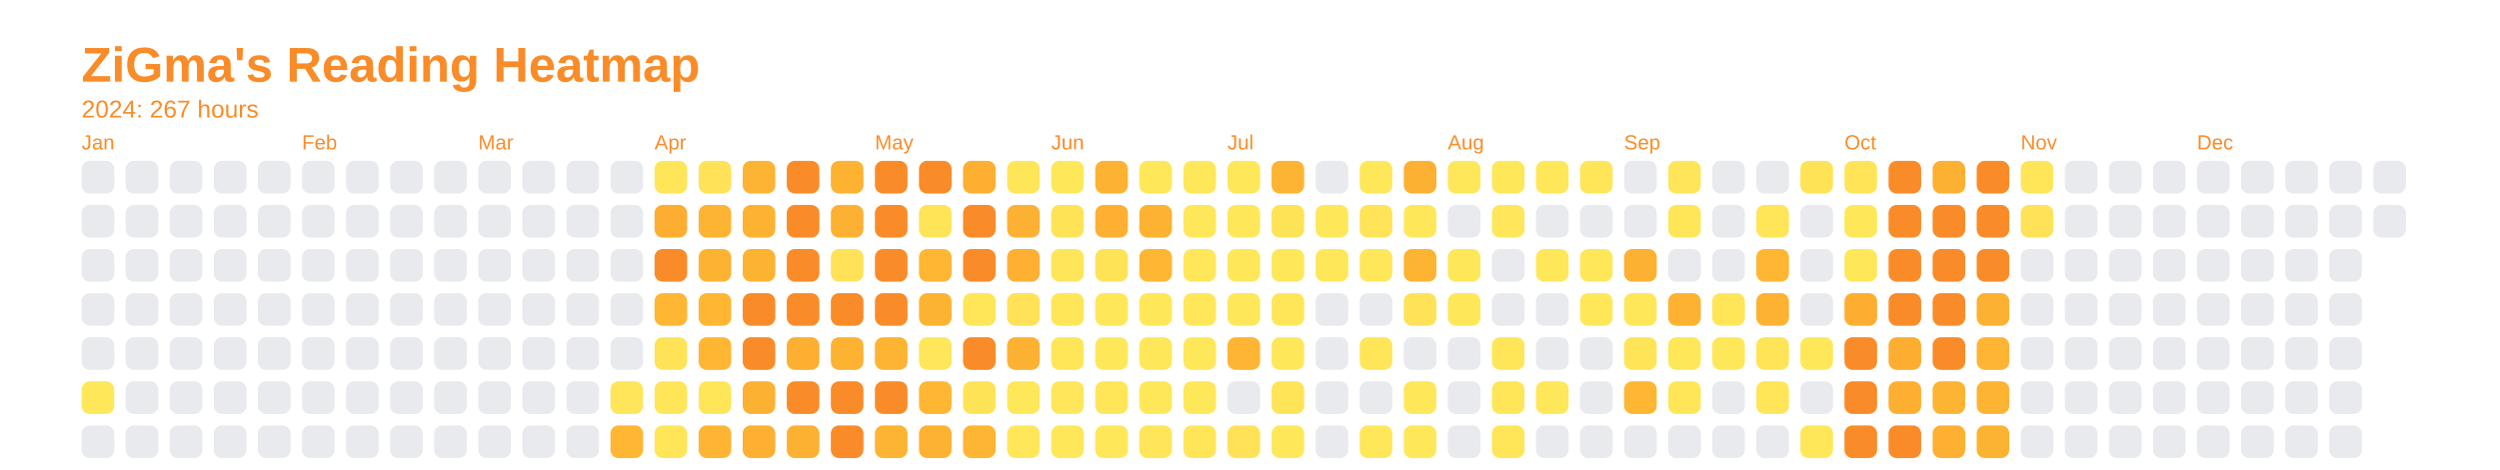
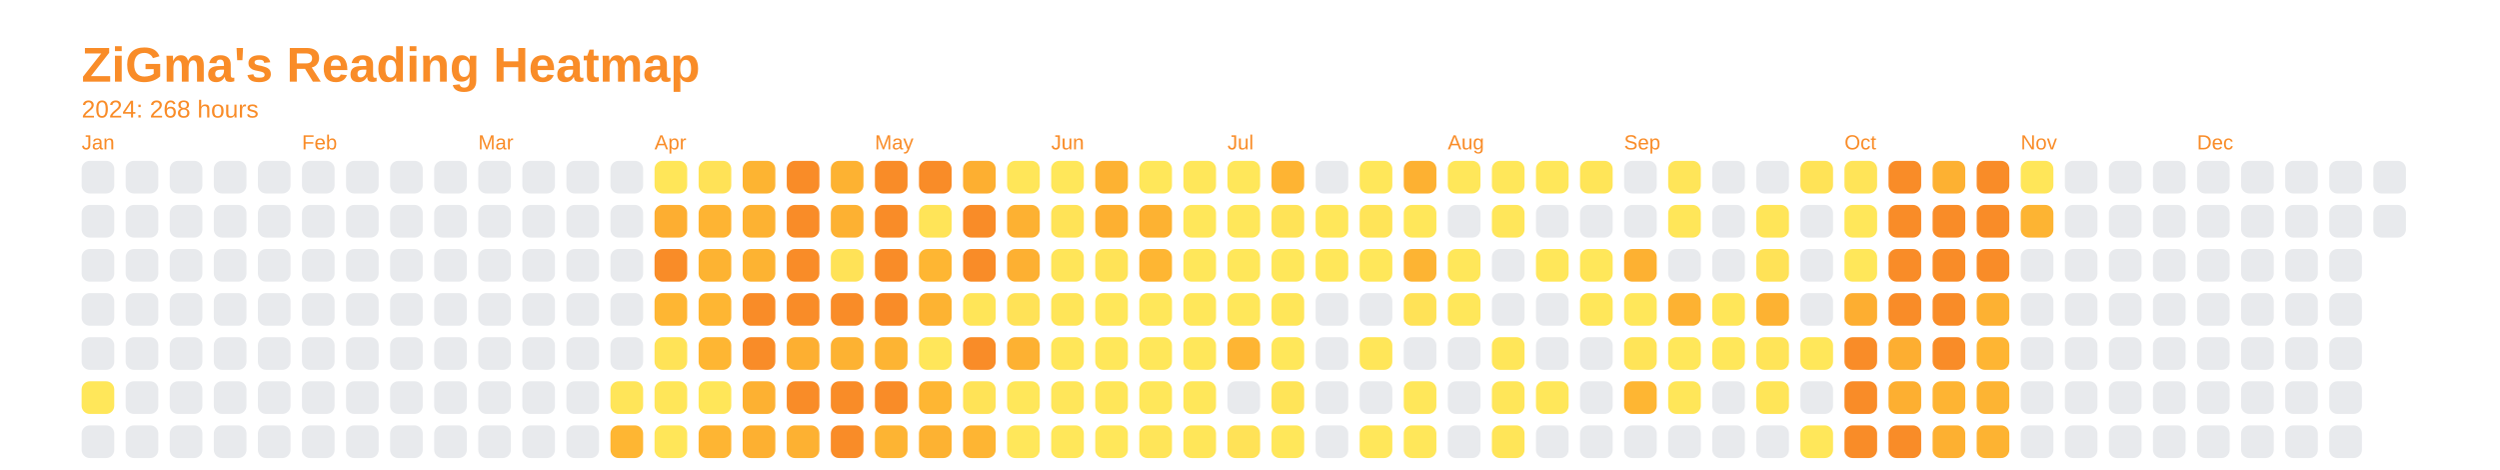
<svg xmlns="http://www.w3.org/2000/svg" baseProfile="full" height="57.5mm" version="1.1" viewBox="0,0,306.2,57.5" width="306.2mm">
  <defs />
  <rect fill="none" height="57.5" width="306.2" x="0" y="0" />
  <text fill="#f98c28" style="font-size:6px; font-family:Arial; font-weight:bold;" x="10" y="10">ZiGma's Reading Heatmap</text>
-   <text fill="#f98c28" style="font-size:3px; font-family:Arial;" x="10" y="14.4">2024: 267 hours</text>
+   <text fill="#f98c28" style="font-size:3px; font-family:Arial;" x="10" y="14.4">2024: 268 hours</text>
  <text fill="#f98c28" style="font-size:2.5px; font-family:Arial" x="10" y="18.3">Jan</text>
  <rect fill="#e8eaed" height="4" rx="1" ry="1" width="4" x="10" y="19.7" />
  <rect fill="#e8eaed" height="4" rx="1" ry="1" width="4" x="10" y="25.1" />
  <rect fill="#e8eaed" height="4" rx="1" ry="1" width="4" x="10" y="30.5" />
  <rect fill="#e8eaed" height="4" rx="1" ry="1" width="4" x="10" y="35.9" />
  <rect fill="#e8eaed" height="4" rx="1" ry="1" width="4" x="10" y="41.3" />
  <rect fill="#ffe75a" height="4" rx="1" ry="1" width="4" x="10" y="46.7" />
  <rect fill="#e8eaed" height="4" rx="1" ry="1" width="4" x="10" y="52.1" />
  <rect fill="#e8eaed" height="4" rx="1" ry="1" width="4" x="15.4" y="19.7" />
  <rect fill="#e8eaed" height="4" rx="1" ry="1" width="4" x="15.4" y="25.1" />
  <rect fill="#e8eaed" height="4" rx="1" ry="1" width="4" x="15.4" y="30.5" />
  <rect fill="#e8eaed" height="4" rx="1" ry="1" width="4" x="15.4" y="35.9" />
  <rect fill="#e8eaed" height="4" rx="1" ry="1" width="4" x="15.4" y="41.3" />
  <rect fill="#e8eaed" height="4" rx="1" ry="1" width="4" x="15.4" y="46.7" />
  <rect fill="#e8eaed" height="4" rx="1" ry="1" width="4" x="15.4" y="52.1" />
  <rect fill="#e8eaed" height="4" rx="1" ry="1" width="4" x="20.8" y="19.7" />
  <rect fill="#e8eaed" height="4" rx="1" ry="1" width="4" x="20.8" y="25.1" />
  <rect fill="#e8eaed" height="4" rx="1" ry="1" width="4" x="20.8" y="30.5" />
  <rect fill="#e8eaed" height="4" rx="1" ry="1" width="4" x="20.8" y="35.9" />
  <rect fill="#e8eaed" height="4" rx="1" ry="1" width="4" x="20.8" y="41.3" />
  <rect fill="#e8eaed" height="4" rx="1" ry="1" width="4" x="20.8" y="46.7" />
  <rect fill="#e8eaed" height="4" rx="1" ry="1" width="4" x="20.8" y="52.1" />
  <rect fill="#e8eaed" height="4" rx="1" ry="1" width="4" x="26.2" y="19.7" />
  <rect fill="#e8eaed" height="4" rx="1" ry="1" width="4" x="26.2" y="25.1" />
  <rect fill="#e8eaed" height="4" rx="1" ry="1" width="4" x="26.2" y="30.5" />
  <rect fill="#e8eaed" height="4" rx="1" ry="1" width="4" x="26.2" y="35.9" />
  <rect fill="#e8eaed" height="4" rx="1" ry="1" width="4" x="26.2" y="41.3" />
  <rect fill="#e8eaed" height="4" rx="1" ry="1" width="4" x="26.2" y="46.7" />
  <rect fill="#e8eaed" height="4" rx="1" ry="1" width="4" x="26.2" y="52.1" />
  <rect fill="#e8eaed" height="4" rx="1" ry="1" width="4" x="31.6" y="19.7" />
  <rect fill="#e8eaed" height="4" rx="1" ry="1" width="4" x="31.6" y="25.1" />
  <rect fill="#e8eaed" height="4" rx="1" ry="1" width="4" x="31.6" y="30.5" />
  <rect fill="#e8eaed" height="4" rx="1" ry="1" width="4" x="31.6" y="35.9" />
  <rect fill="#e8eaed" height="4" rx="1" ry="1" width="4" x="31.6" y="41.3" />
  <rect fill="#e8eaed" height="4" rx="1" ry="1" width="4" x="31.6" y="46.7" />
  <rect fill="#e8eaed" height="4" rx="1" ry="1" width="4" x="31.6" y="52.1" />
  <text fill="#f98c28" style="font-size:2.5px; font-family:Arial" x="37.0" y="18.3">Feb</text>
  <rect fill="#e8eaed" height="4" rx="1" ry="1" width="4" x="37.0" y="19.7" />
  <rect fill="#e8eaed" height="4" rx="1" ry="1" width="4" x="37.0" y="25.1" />
  <rect fill="#e8eaed" height="4" rx="1" ry="1" width="4" x="37.0" y="30.5" />
  <rect fill="#e8eaed" height="4" rx="1" ry="1" width="4" x="37.0" y="35.9" />
  <rect fill="#e8eaed" height="4" rx="1" ry="1" width="4" x="37.0" y="41.3" />
  <rect fill="#e8eaed" height="4" rx="1" ry="1" width="4" x="37.0" y="46.7" />
  <rect fill="#e8eaed" height="4" rx="1" ry="1" width="4" x="37.0" y="52.1" />
  <rect fill="#e8eaed" height="4" rx="1" ry="1" width="4" x="42.4" y="19.7" />
  <rect fill="#e8eaed" height="4" rx="1" ry="1" width="4" x="42.4" y="25.1" />
  <rect fill="#e8eaed" height="4" rx="1" ry="1" width="4" x="42.4" y="30.5" />
  <rect fill="#e8eaed" height="4" rx="1" ry="1" width="4" x="42.4" y="35.9" />
  <rect fill="#e8eaed" height="4" rx="1" ry="1" width="4" x="42.4" y="41.3" />
  <rect fill="#e8eaed" height="4" rx="1" ry="1" width="4" x="42.4" y="46.7" />
  <rect fill="#e8eaed" height="4" rx="1" ry="1" width="4" x="42.4" y="52.1" />
  <rect fill="#e8eaed" height="4" rx="1" ry="1" width="4" x="47.8" y="19.7" />
  <rect fill="#e8eaed" height="4" rx="1" ry="1" width="4" x="47.8" y="25.1" />
  <rect fill="#e8eaed" height="4" rx="1" ry="1" width="4" x="47.8" y="30.5" />
  <rect fill="#e8eaed" height="4" rx="1" ry="1" width="4" x="47.8" y="35.9" />
  <rect fill="#e8eaed" height="4" rx="1" ry="1" width="4" x="47.8" y="41.3" />
  <rect fill="#e8eaed" height="4" rx="1" ry="1" width="4" x="47.8" y="46.7" />
  <rect fill="#e8eaed" height="4" rx="1" ry="1" width="4" x="47.8" y="52.1" />
  <rect fill="#e8eaed" height="4" rx="1" ry="1" width="4" x="53.2" y="19.7" />
  <rect fill="#e8eaed" height="4" rx="1" ry="1" width="4" x="53.2" y="25.1" />
  <rect fill="#e8eaed" height="4" rx="1" ry="1" width="4" x="53.2" y="30.5" />
  <rect fill="#e8eaed" height="4" rx="1" ry="1" width="4" x="53.2" y="35.9" />
  <rect fill="#e8eaed" height="4" rx="1" ry="1" width="4" x="53.2" y="41.3" />
  <rect fill="#e8eaed" height="4" rx="1" ry="1" width="4" x="53.2" y="46.7" />
  <rect fill="#e8eaed" height="4" rx="1" ry="1" width="4" x="53.2" y="52.1" />
  <text fill="#f98c28" style="font-size:2.5px; font-family:Arial" x="58.6" y="18.3">Mar</text>
  <rect fill="#e8eaed" height="4" rx="1" ry="1" width="4" x="58.6" y="19.7" />
  <rect fill="#e8eaed" height="4" rx="1" ry="1" width="4" x="58.6" y="25.1" />
  <rect fill="#e8eaed" height="4" rx="1" ry="1" width="4" x="58.6" y="30.5" />
  <rect fill="#e8eaed" height="4" rx="1" ry="1" width="4" x="58.6" y="35.9" />
  <rect fill="#e8eaed" height="4" rx="1" ry="1" width="4" x="58.6" y="41.3" />
  <rect fill="#e8eaed" height="4" rx="1" ry="1" width="4" x="58.6" y="46.7" />
  <rect fill="#e8eaed" height="4" rx="1" ry="1" width="4" x="58.6" y="52.1" />
  <rect fill="#e8eaed" height="4" rx="1" ry="1" width="4" x="64" y="19.7" />
  <rect fill="#e8eaed" height="4" rx="1" ry="1" width="4" x="64" y="25.1" />
  <rect fill="#e8eaed" height="4" rx="1" ry="1" width="4" x="64" y="30.5" />
  <rect fill="#e8eaed" height="4" rx="1" ry="1" width="4" x="64" y="35.9" />
  <rect fill="#e8eaed" height="4" rx="1" ry="1" width="4" x="64" y="41.3" />
  <rect fill="#e8eaed" height="4" rx="1" ry="1" width="4" x="64" y="46.7" />
  <rect fill="#e8eaed" height="4" rx="1" ry="1" width="4" x="64" y="52.1" />
  <rect fill="#e8eaed" height="4" rx="1" ry="1" width="4" x="69.4" y="19.7" />
  <rect fill="#e8eaed" height="4" rx="1" ry="1" width="4" x="69.4" y="25.1" />
  <rect fill="#e8eaed" height="4" rx="1" ry="1" width="4" x="69.4" y="30.5" />
  <rect fill="#e8eaed" height="4" rx="1" ry="1" width="4" x="69.4" y="35.9" />
  <rect fill="#e8eaed" height="4" rx="1" ry="1" width="4" x="69.4" y="41.3" />
  <rect fill="#e8eaed" height="4" rx="1" ry="1" width="4" x="69.4" y="46.7" />
  <rect fill="#e8eaed" height="4" rx="1" ry="1" width="4" x="69.4" y="52.1" />
  <rect fill="#e8eaed" height="4" rx="1" ry="1" width="4" x="74.8" y="19.7" />
  <rect fill="#e8eaed" height="4" rx="1" ry="1" width="4" x="74.8" y="25.1" />
  <rect fill="#e8eaed" height="4" rx="1" ry="1" width="4" x="74.8" y="30.5" />
  <rect fill="#e8eaed" height="4" rx="1" ry="1" width="4" x="74.8" y="35.9" />
  <rect fill="#e8eaed" height="4" rx="1" ry="1" width="4" x="74.8" y="41.3" />
  <rect fill="#ffe559" height="4" rx="1" ry="1" width="4" x="74.8" y="46.7" />
  <rect fill="#feb633" height="4" rx="1" ry="1" width="4" x="74.8" y="52.1" />
  <text fill="#f98c28" style="font-size:2.5px; font-family:Arial" x="80.2" y="18.3">Apr</text>
  <rect fill="#ffe659" height="4" rx="1" ry="1" width="4" x="80.2" y="19.7" />
  <rect fill="#fdae31" height="4" rx="1" ry="1" width="4" x="80.2" y="25.1" />
  <rect fill="#f98c28" height="4" rx="1" ry="1" width="4" x="80.2" y="30.5" />
  <rect fill="#feb633" height="4" rx="1" ry="1" width="4" x="80.2" y="35.9" />
  <rect fill="#ffe357" height="4" rx="1" ry="1" width="4" x="80.2" y="41.3" />
  <rect fill="#ffe659" height="4" rx="1" ry="1" width="4" x="80.2" y="46.7" />
  <rect fill="#ffe659" height="4" rx="1" ry="1" width="4" x="80.2" y="52.1" />
  <rect fill="#ffe257" height="4" rx="1" ry="1" width="4" x="85.6" y="19.7" />
  <rect fill="#feb433" height="4" rx="1" ry="1" width="4" x="85.6" y="25.1" />
  <rect fill="#fdb332" height="4" rx="1" ry="1" width="4" x="85.6" y="30.5" />
  <rect fill="#feb633" height="4" rx="1" ry="1" width="4" x="85.6" y="35.9" />
  <rect fill="#feb633" height="4" rx="1" ry="1" width="4" x="85.6" y="41.3" />
  <rect fill="#ffe659" height="4" rx="1" ry="1" width="4" x="85.6" y="46.7" />
  <rect fill="#feb533" height="4" rx="1" ry="1" width="4" x="85.6" y="52.1" />
  <rect fill="#fdb432" height="4" rx="1" ry="1" width="4" x="91" y="19.7" />
  <rect fill="#fdb232" height="4" rx="1" ry="1" width="4" x="91" y="25.1" />
  <rect fill="#fdb332" height="4" rx="1" ry="1" width="4" x="91" y="30.5" />
  <rect fill="#f98c28" height="4" rx="1" ry="1" width="4" x="91" y="35.9" />
  <rect fill="#f98c28" height="4" rx="1" ry="1" width="4" x="91" y="41.3" />
  <rect fill="#fdb132" height="4" rx="1" ry="1" width="4" x="91" y="46.7" />
  <rect fill="#fdb031" height="4" rx="1" ry="1" width="4" x="91" y="52.1" />
  <rect fill="#f98c28" height="4" rx="1" ry="1" width="4" x="96.4" y="19.7" />
  <rect fill="#f98c28" height="4" rx="1" ry="1" width="4" x="96.4" y="25.1" />
  <rect fill="#f98c28" height="4" rx="1" ry="1" width="4" x="96.4" y="30.5" />
  <rect fill="#f98c28" height="4" rx="1" ry="1" width="4" x="96.4" y="35.9" />
  <rect fill="#fdaf31" height="4" rx="1" ry="1" width="4" x="96.4" y="41.3" />
  <rect fill="#f98c28" height="4" rx="1" ry="1" width="4" x="96.4" y="46.7" />
  <rect fill="#fdb132" height="4" rx="1" ry="1" width="4" x="96.4" y="52.1" />
  <rect fill="#fdb232" height="4" rx="1" ry="1" width="4" x="101.8" y="19.7" />
  <rect fill="#fdb132" height="4" rx="1" ry="1" width="4" x="101.8" y="25.1" />
  <rect fill="#ffe257" height="4" rx="1" ry="1" width="4" x="101.8" y="30.5" />
  <rect fill="#f98c28" height="4" rx="1" ry="1" width="4" x="101.8" y="35.9" />
  <rect fill="#fdb232" height="4" rx="1" ry="1" width="4" x="101.8" y="41.3" />
  <rect fill="#f98c28" height="4" rx="1" ry="1" width="4" x="101.8" y="46.7" />
  <rect fill="#f98c28" height="4" rx="1" ry="1" width="4" x="101.8" y="52.1" />
  <text fill="#f98c28" style="font-size:2.5px; font-family:Arial" x="107.2" y="18.3">May</text>
  <rect fill="#f98c28" height="4" rx="1" ry="1" width="4" x="107.2" y="19.7" />
  <rect fill="#f98c28" height="4" rx="1" ry="1" width="4" x="107.2" y="25.1" />
  <rect fill="#f98c28" height="4" rx="1" ry="1" width="4" x="107.2" y="30.5" />
  <rect fill="#f98c28" height="4" rx="1" ry="1" width="4" x="107.2" y="35.9" />
  <rect fill="#fdb433" height="4" rx="1" ry="1" width="4" x="107.2" y="41.3" />
  <rect fill="#f98c28" height="4" rx="1" ry="1" width="4" x="107.2" y="46.7" />
  <rect fill="#fdb433" height="4" rx="1" ry="1" width="4" x="107.2" y="52.1" />
  <rect fill="#f98c28" height="4" rx="1" ry="1" width="4" x="112.6" y="19.7" />
  <rect fill="#ffe458" height="4" rx="1" ry="1" width="4" x="112.6" y="25.1" />
  <rect fill="#feb633" height="4" rx="1" ry="1" width="4" x="112.6" y="30.5" />
  <rect fill="#fdb332" height="4" rx="1" ry="1" width="4" x="112.6" y="35.9" />
  <rect fill="#ffe65a" height="4" rx="1" ry="1" width="4" x="112.6" y="41.3" />
  <rect fill="#feb633" height="4" rx="1" ry="1" width="4" x="112.6" y="46.7" />
  <rect fill="#fdb232" height="4" rx="1" ry="1" width="4" x="112.6" y="52.1" />
  <rect fill="#fdaf31" height="4" rx="1" ry="1" width="4" x="118" y="19.7" />
  <rect fill="#f98c28" height="4" rx="1" ry="1" width="4" x="118" y="25.1" />
  <rect fill="#f98c28" height="4" rx="1" ry="1" width="4" x="118" y="30.5" />
  <rect fill="#ffe558" height="4" rx="1" ry="1" width="4" x="118" y="35.9" />
  <rect fill="#f98c28" height="4" rx="1" ry="1" width="4" x="118" y="41.3" />
  <rect fill="#ffe357" height="4" rx="1" ry="1" width="4" x="118" y="46.7" />
  <rect fill="#feb533" height="4" rx="1" ry="1" width="4" x="118" y="52.1" />
  <rect fill="#ffe659" height="4" rx="1" ry="1" width="4" x="123.4" y="19.7" />
  <rect fill="#fdb132" height="4" rx="1" ry="1" width="4" x="123.4" y="25.1" />
  <rect fill="#fdb032" height="4" rx="1" ry="1" width="4" x="123.4" y="30.5" />
  <rect fill="#ffe257" height="4" rx="1" ry="1" width="4" x="123.4" y="35.9" />
  <rect fill="#fdb132" height="4" rx="1" ry="1" width="4" x="123.4" y="41.3" />
  <rect fill="#ffe75a" height="4" rx="1" ry="1" width="4" x="123.4" y="46.7" />
  <rect fill="#ffe75a" height="4" rx="1" ry="1" width="4" x="123.4" y="52.1" />
  <text fill="#f98c28" style="font-size:2.5px; font-family:Arial" x="128.8" y="18.3">Jun</text>
  <rect fill="#ffe75a" height="4" rx="1" ry="1" width="4" x="128.8" y="19.7" />
  <rect fill="#ffe357" height="4" rx="1" ry="1" width="4" x="128.8" y="25.1" />
  <rect fill="#ffe559" height="4" rx="1" ry="1" width="4" x="128.8" y="30.5" />
  <rect fill="#ffe558" height="4" rx="1" ry="1" width="4" x="128.8" y="35.9" />
  <rect fill="#ffe659" height="4" rx="1" ry="1" width="4" x="128.8" y="41.3" />
  <rect fill="#ffe65a" height="4" rx="1" ry="1" width="4" x="128.8" y="46.7" />
  <rect fill="#ffe75a" height="4" rx="1" ry="1" width="4" x="128.8" y="52.1" />
  <rect fill="#fdb232" height="4" rx="1" ry="1" width="4" x="134.2" y="19.7" />
  <rect fill="#fdb031" height="4" rx="1" ry="1" width="4" x="134.2" y="25.1" />
  <rect fill="#ffe357" height="4" rx="1" ry="1" width="4" x="134.2" y="30.5" />
  <rect fill="#ffe75a" height="4" rx="1" ry="1" width="4" x="134.2" y="35.9" />
  <rect fill="#ffe75a" height="4" rx="1" ry="1" width="4" x="134.2" y="41.3" />
  <rect fill="#ffe659" height="4" rx="1" ry="1" width="4" x="134.2" y="46.7" />
  <rect fill="#ffe75a" height="4" rx="1" ry="1" width="4" x="134.2" y="52.1" />
  <rect fill="#ffe75a" height="4" rx="1" ry="1" width="4" x="139.6" y="19.7" />
  <rect fill="#fdb232" height="4" rx="1" ry="1" width="4" x="139.6" y="25.1" />
  <rect fill="#feb633" height="4" rx="1" ry="1" width="4" x="139.6" y="30.5" />
  <rect fill="#ffe75a" height="4" rx="1" ry="1" width="4" x="139.6" y="35.9" />
  <rect fill="#ffe75a" height="4" rx="1" ry="1" width="4" x="139.6" y="41.3" />
  <rect fill="#ffe75a" height="4" rx="1" ry="1" width="4" x="139.6" y="46.7" />
  <rect fill="#ffe559" height="4" rx="1" ry="1" width="4" x="139.6" y="52.1" />
  <rect fill="#ffe75a" height="4" rx="1" ry="1" width="4" x="145" y="19.7" />
  <rect fill="#ffe75a" height="4" rx="1" ry="1" width="4" x="145" y="25.1" />
  <rect fill="#ffe75a" height="4" rx="1" ry="1" width="4" x="145" y="30.5" />
  <rect fill="#ffe75a" height="4" rx="1" ry="1" width="4" x="145" y="35.9" />
  <rect fill="#ffe75a" height="4" rx="1" ry="1" width="4" x="145" y="41.3" />
  <rect fill="#ffe75a" height="4" rx="1" ry="1" width="4" x="145" y="46.7" />
  <rect fill="#ffe659" height="4" rx="1" ry="1" width="4" x="145" y="52.1" />
  <text fill="#f98c28" style="font-size:2.5px; font-family:Arial" x="150.4" y="18.3">Jul</text>
  <rect fill="#ffe75a" height="4" rx="1" ry="1" width="4" x="150.4" y="19.7" />
  <rect fill="#ffe75a" height="4" rx="1" ry="1" width="4" x="150.4" y="25.1" />
  <rect fill="#ffe75a" height="4" rx="1" ry="1" width="4" x="150.4" y="30.5" />
  <rect fill="#ffe75a" height="4" rx="1" ry="1" width="4" x="150.4" y="35.9" />
  <rect fill="#feb533" height="4" rx="1" ry="1" width="4" x="150.4" y="41.3" />
  <rect fill="#e8eaed" height="4" rx="1" ry="1" width="4" x="150.4" y="46.7" />
  <rect fill="#ffe257" height="4" rx="1" ry="1" width="4" x="150.4" y="52.1" />
  <rect fill="#feb433" height="4" rx="1" ry="1" width="4" x="155.8" y="19.7" />
  <rect fill="#ffe357" height="4" rx="1" ry="1" width="4" x="155.8" y="25.1" />
  <rect fill="#ffe75a" height="4" rx="1" ry="1" width="4" x="155.8" y="30.5" />
  <rect fill="#ffe659" height="4" rx="1" ry="1" width="4" x="155.8" y="35.9" />
  <rect fill="#ffe75a" height="4" rx="1" ry="1" width="4" x="155.8" y="41.3" />
  <rect fill="#ffe458" height="4" rx="1" ry="1" width="4" x="155.8" y="46.7" />
  <rect fill="#ffe75a" height="4" rx="1" ry="1" width="4" x="155.8" y="52.1" />
  <rect fill="#e8eaed" height="4" rx="1" ry="1" width="4" x="161.2" y="19.7" />
  <rect fill="#ffe75a" height="4" rx="1" ry="1" width="4" x="161.2" y="25.1" />
  <rect fill="#ffe75a" height="4" rx="1" ry="1" width="4" x="161.2" y="30.5" />
  <rect fill="#e8eaed" height="4" rx="1" ry="1" width="4" x="161.2" y="35.9" />
  <rect fill="#e8eaed" height="4" rx="1" ry="1" width="4" x="161.2" y="41.3" />
  <rect fill="#e8eaed" height="4" rx="1" ry="1" width="4" x="161.2" y="46.7" />
  <rect fill="#e8eaed" height="4" rx="1" ry="1" width="4" x="161.2" y="52.1" />
  <rect fill="#ffe75a" height="4" rx="1" ry="1" width="4" x="166.6" y="19.7" />
  <rect fill="#ffe458" height="4" rx="1" ry="1" width="4" x="166.6" y="25.1" />
  <rect fill="#ffe75a" height="4" rx="1" ry="1" width="4" x="166.6" y="30.5" />
  <rect fill="#e8eaed" height="4" rx="1" ry="1" width="4" x="166.6" y="35.9" />
  <rect fill="#ffe659" height="4" rx="1" ry="1" width="4" x="166.6" y="41.3" />
  <rect fill="#e8eaed" height="4" rx="1" ry="1" width="4" x="166.6" y="46.7" />
  <rect fill="#ffe75a" height="4" rx="1" ry="1" width="4" x="166.6" y="52.1" />
  <rect fill="#fdb132" height="4" rx="1" ry="1" width="4" x="172" y="19.7" />
  <rect fill="#ffe75a" height="4" rx="1" ry="1" width="4" x="172" y="25.1" />
  <rect fill="#fdb433" height="4" rx="1" ry="1" width="4" x="172" y="30.5" />
  <rect fill="#ffe257" height="4" rx="1" ry="1" width="4" x="172" y="35.9" />
  <rect fill="#e8eaed" height="4" rx="1" ry="1" width="4" x="172" y="41.3" />
  <rect fill="#ffe75a" height="4" rx="1" ry="1" width="4" x="172" y="46.7" />
  <rect fill="#ffe75a" height="4" rx="1" ry="1" width="4" x="172" y="52.1" />
  <text fill="#f98c28" style="font-size:2.5px; font-family:Arial" x="177.4" y="18.3">Aug</text>
  <rect fill="#ffe75a" height="4" rx="1" ry="1" width="4" x="177.4" y="19.7" />
  <rect fill="#e8eaed" height="4" rx="1" ry="1" width="4" x="177.4" y="25.1" />
  <rect fill="#ffe75a" height="4" rx="1" ry="1" width="4" x="177.4" y="30.5" />
  <rect fill="#ffe75a" height="4" rx="1" ry="1" width="4" x="177.4" y="35.9" />
  <rect fill="#e8eaed" height="4" rx="1" ry="1" width="4" x="177.4" y="41.3" />
  <rect fill="#e8eaed" height="4" rx="1" ry="1" width="4" x="177.4" y="46.7" />
  <rect fill="#e8eaed" height="4" rx="1" ry="1" width="4" x="177.4" y="52.1" />
  <rect fill="#ffe75a" height="4" rx="1" ry="1" width="4" x="182.8" y="19.7" />
  <rect fill="#ffe65a" height="4" rx="1" ry="1" width="4" x="182.8" y="25.1" />
  <rect fill="#e8eaed" height="4" rx="1" ry="1" width="4" x="182.8" y="30.5" />
  <rect fill="#e8eaed" height="4" rx="1" ry="1" width="4" x="182.8" y="35.9" />
  <rect fill="#ffe659" height="4" rx="1" ry="1" width="4" x="182.8" y="41.3" />
  <rect fill="#ffe659" height="4" rx="1" ry="1" width="4" x="182.8" y="46.7" />
  <rect fill="#ffe558" height="4" rx="1" ry="1" width="4" x="182.8" y="52.1" />
  <rect fill="#ffe75a" height="4" rx="1" ry="1" width="4" x="188.2" y="19.7" />
  <rect fill="#e8eaed" height="4" rx="1" ry="1" width="4" x="188.2" y="25.1" />
  <rect fill="#ffe75a" height="4" rx="1" ry="1" width="4" x="188.2" y="30.5" />
  <rect fill="#e8eaed" height="4" rx="1" ry="1" width="4" x="188.2" y="35.9" />
  <rect fill="#e8eaed" height="4" rx="1" ry="1" width="4" x="188.2" y="41.3" />
  <rect fill="#ffe75a" height="4" rx="1" ry="1" width="4" x="188.2" y="46.7" />
  <rect fill="#e8eaed" height="4" rx="1" ry="1" width="4" x="188.2" y="52.1" />
  <rect fill="#ffe558" height="4" rx="1" ry="1" width="4" x="193.6" y="19.7" />
  <rect fill="#e8eaed" height="4" rx="1" ry="1" width="4" x="193.6" y="25.1" />
  <rect fill="#ffe75a" height="4" rx="1" ry="1" width="4" x="193.6" y="30.5" />
  <rect fill="#ffe75a" height="4" rx="1" ry="1" width="4" x="193.6" y="35.9" />
  <rect fill="#e8eaed" height="4" rx="1" ry="1" width="4" x="193.6" y="41.3" />
  <rect fill="#e8eaed" height="4" rx="1" ry="1" width="4" x="193.6" y="46.7" />
  <rect fill="#e8eaed" height="4" rx="1" ry="1" width="4" x="193.6" y="52.1" />
  <text fill="#f98c28" style="font-size:2.5px; font-family:Arial" x="199" y="18.3">Sep</text>
  <rect fill="#e8eaed" height="4" rx="1" ry="1" width="4" x="199" y="19.7" />
  <rect fill="#e8eaed" height="4" rx="1" ry="1" width="4" x="199" y="25.1" />
  <rect fill="#fdb132" height="4" rx="1" ry="1" width="4" x="199" y="30.5" />
  <rect fill="#ffe75a" height="4" rx="1" ry="1" width="4" x="199" y="35.9" />
  <rect fill="#ffe458" height="4" rx="1" ry="1" width="4" x="199" y="41.3" />
  <rect fill="#feb633" height="4" rx="1" ry="1" width="4" x="199" y="46.7" />
  <rect fill="#e8eaed" height="4" rx="1" ry="1" width="4" x="199" y="52.1" />
  <rect fill="#ffe559" height="4" rx="1" ry="1" width="4" x="204.4" y="19.7" />
  <rect fill="#ffe659" height="4" rx="1" ry="1" width="4" x="204.4" y="25.1" />
  <rect fill="#e8eaed" height="4" rx="1" ry="1" width="4" x="204.4" y="30.5" />
  <rect fill="#fdb232" height="4" rx="1" ry="1" width="4" x="204.4" y="35.9" />
  <rect fill="#ffe75a" height="4" rx="1" ry="1" width="4" x="204.4" y="41.3" />
  <rect fill="#ffe659" height="4" rx="1" ry="1" width="4" x="204.4" y="46.7" />
  <rect fill="#e8eaed" height="4" rx="1" ry="1" width="4" x="204.4" y="52.1" />
  <rect fill="#e8eaed" height="4" rx="1" ry="1" width="4" x="209.8" y="19.7" />
  <rect fill="#e8eaed" height="4" rx="1" ry="1" width="4" x="209.8" y="25.1" />
  <rect fill="#e8eaed" height="4" rx="1" ry="1" width="4" x="209.8" y="30.5" />
  <rect fill="#ffe659" height="4" rx="1" ry="1" width="4" x="209.8" y="35.9" />
  <rect fill="#ffe75a" height="4" rx="1" ry="1" width="4" x="209.8" y="41.3" />
  <rect fill="#e8eaed" height="4" rx="1" ry="1" width="4" x="209.8" y="46.7" />
  <rect fill="#e8eaed" height="4" rx="1" ry="1" width="4" x="209.8" y="52.1" />
  <rect fill="#e8eaed" height="4" rx="1" ry="1" width="4" x="215.2" y="19.7" />
  <rect fill="#ffe558" height="4" rx="1" ry="1" width="4" x="215.2" y="25.1" />
-   <rect fill="#feb633" height="4" rx="1" ry="1" width="4" x="215.2" y="30.5" />
+   <rect fill="#ffe257" height="4" rx="1" ry="1" width="4" x="215.2" y="30.5" />
  <rect fill="#fdb232" height="4" rx="1" ry="1" width="4" x="215.2" y="35.9" />
  <rect fill="#ffe458" height="4" rx="1" ry="1" width="4" x="215.2" y="41.3" />
  <rect fill="#ffe558" height="4" rx="1" ry="1" width="4" x="215.2" y="46.7" />
  <rect fill="#e8eaed" height="4" rx="1" ry="1" width="4" x="215.2" y="52.1" />
  <rect fill="#ffe357" height="4" rx="1" ry="1" width="4" x="220.6" y="19.7" />
  <rect fill="#e8eaed" height="4" rx="1" ry="1" width="4" x="220.6" y="25.1" />
  <rect fill="#e8eaed" height="4" rx="1" ry="1" width="4" x="220.6" y="30.5" />
  <rect fill="#e8eaed" height="4" rx="1" ry="1" width="4" x="220.6" y="35.9" />
  <rect fill="#ffe75a" height="4" rx="1" ry="1" width="4" x="220.6" y="41.3" />
  <rect fill="#e8eaed" height="4" rx="1" ry="1" width="4" x="220.6" y="46.7" />
  <rect fill="#ffe75a" height="4" rx="1" ry="1" width="4" x="220.6" y="52.1" />
  <text fill="#f98c28" style="font-size:2.5px; font-family:Arial" x="226" y="18.3">Oct</text>
  <rect fill="#ffe458" height="4" rx="1" ry="1" width="4" x="226" y="19.7" />
  <rect fill="#ffe75a" height="4" rx="1" ry="1" width="4" x="226" y="25.1" />
  <rect fill="#ffe75a" height="4" rx="1" ry="1" width="4" x="226" y="30.5" />
  <rect fill="#fdae31" height="4" rx="1" ry="1" width="4" x="226" y="35.9" />
  <rect fill="#f98c28" height="4" rx="1" ry="1" width="4" x="226" y="41.3" />
  <rect fill="#f98c28" height="4" rx="1" ry="1" width="4" x="226" y="46.7" />
  <rect fill="#f98c28" height="4" rx="1" ry="1" width="4" x="226" y="52.1" />
  <rect fill="#f98c28" height="4" rx="1" ry="1" width="4" x="231.4" y="19.7" />
  <rect fill="#f98c28" height="4" rx="1" ry="1" width="4" x="231.4" y="25.1" />
  <rect fill="#f98c28" height="4" rx="1" ry="1" width="4" x="231.4" y="30.5" />
  <rect fill="#f98c28" height="4" rx="1" ry="1" width="4" x="231.4" y="35.9" />
  <rect fill="#fdae31" height="4" rx="1" ry="1" width="4" x="231.4" y="41.3" />
  <rect fill="#fdaf31" height="4" rx="1" ry="1" width="4" x="231.4" y="46.7" />
  <rect fill="#f98c28" height="4" rx="1" ry="1" width="4" x="231.4" y="52.1" />
  <rect fill="#fdb132" height="4" rx="1" ry="1" width="4" x="236.8" y="19.7" />
  <rect fill="#f98c28" height="4" rx="1" ry="1" width="4" x="236.8" y="25.1" />
  <rect fill="#f98c28" height="4" rx="1" ry="1" width="4" x="236.8" y="30.5" />
  <rect fill="#f98c28" height="4" rx="1" ry="1" width="4" x="236.8" y="35.9" />
  <rect fill="#f98c28" height="4" rx="1" ry="1" width="4" x="236.8" y="41.3" />
  <rect fill="#feb433" height="4" rx="1" ry="1" width="4" x="236.8" y="46.7" />
  <rect fill="#fdb031" height="4" rx="1" ry="1" width="4" x="236.8" y="52.1" />
  <rect fill="#f98c28" height="4" rx="1" ry="1" width="4" x="242.2" y="19.7" />
  <rect fill="#f98c28" height="4" rx="1" ry="1" width="4" x="242.2" y="25.1" />
  <rect fill="#f98c28" height="4" rx="1" ry="1" width="4" x="242.2" y="30.5" />
  <rect fill="#fdb132" height="4" rx="1" ry="1" width="4" x="242.2" y="35.9" />
  <rect fill="#feb533" height="4" rx="1" ry="1" width="4" x="242.2" y="41.3" />
  <rect fill="#fdb433" height="4" rx="1" ry="1" width="4" x="242.2" y="46.7" />
  <rect fill="#fdb332" height="4" rx="1" ry="1" width="4" x="242.2" y="52.1" />
  <text fill="#f98c28" style="font-size:2.5px; font-family:Arial" x="247.6" y="18.3">Nov</text>
  <rect fill="#ffe659" height="4" rx="1" ry="1" width="4" x="247.6" y="19.7" />
-   <rect fill="#ffe257" height="4" rx="1" ry="1" width="4" x="247.6" y="25.1" />
+   <rect fill="#fdb433" height="4" rx="1" ry="1" width="4" x="247.6" y="25.1" />
  <rect fill="#e8eaed" height="4" rx="1" ry="1" width="4" x="247.6" y="30.5" />
  <rect fill="#e8eaed" height="4" rx="1" ry="1" width="4" x="247.6" y="35.9" />
  <rect fill="#e8eaed" height="4" rx="1" ry="1" width="4" x="247.6" y="41.3" />
  <rect fill="#e8eaed" height="4" rx="1" ry="1" width="4" x="247.6" y="46.7" />
  <rect fill="#e8eaed" height="4" rx="1" ry="1" width="4" x="247.6" y="52.1" />
  <rect fill="#e8eaed" height="4" rx="1" ry="1" width="4" x="253" y="19.7" />
  <rect fill="#e8eaed" height="4" rx="1" ry="1" width="4" x="253" y="25.1" />
  <rect fill="#e8eaed" height="4" rx="1" ry="1" width="4" x="253" y="30.5" />
  <rect fill="#e8eaed" height="4" rx="1" ry="1" width="4" x="253" y="35.9" />
  <rect fill="#e8eaed" height="4" rx="1" ry="1" width="4" x="253" y="41.3" />
  <rect fill="#e8eaed" height="4" rx="1" ry="1" width="4" x="253" y="46.7" />
  <rect fill="#e8eaed" height="4" rx="1" ry="1" width="4" x="253" y="52.1" />
  <rect fill="#e8eaed" height="4" rx="1" ry="1" width="4" x="258.4" y="19.7" />
  <rect fill="#e8eaed" height="4" rx="1" ry="1" width="4" x="258.4" y="25.1" />
  <rect fill="#e8eaed" height="4" rx="1" ry="1" width="4" x="258.4" y="30.5" />
  <rect fill="#e8eaed" height="4" rx="1" ry="1" width="4" x="258.4" y="35.9" />
  <rect fill="#e8eaed" height="4" rx="1" ry="1" width="4" x="258.4" y="41.3" />
  <rect fill="#e8eaed" height="4" rx="1" ry="1" width="4" x="258.4" y="46.7" />
  <rect fill="#e8eaed" height="4" rx="1" ry="1" width="4" x="258.4" y="52.1" />
  <rect fill="#e8eaed" height="4" rx="1" ry="1" width="4" x="263.8" y="19.7" />
  <rect fill="#e8eaed" height="4" rx="1" ry="1" width="4" x="263.8" y="25.1" />
  <rect fill="#e8eaed" height="4" rx="1" ry="1" width="4" x="263.8" y="30.5" />
  <rect fill="#e8eaed" height="4" rx="1" ry="1" width="4" x="263.8" y="35.9" />
  <rect fill="#e8eaed" height="4" rx="1" ry="1" width="4" x="263.8" y="41.3" />
  <rect fill="#e8eaed" height="4" rx="1" ry="1" width="4" x="263.8" y="46.7" />
  <rect fill="#e8eaed" height="4" rx="1" ry="1" width="4" x="263.8" y="52.1" />
  <text fill="#f98c28" style="font-size:2.5px; font-family:Arial" x="269.2" y="18.3">Dec</text>
  <rect fill="#e8eaed" height="4" rx="1" ry="1" width="4" x="269.2" y="19.7" />
  <rect fill="#e8eaed" height="4" rx="1" ry="1" width="4" x="269.2" y="25.1" />
  <rect fill="#e8eaed" height="4" rx="1" ry="1" width="4" x="269.2" y="30.5" />
  <rect fill="#e8eaed" height="4" rx="1" ry="1" width="4" x="269.2" y="35.9" />
  <rect fill="#e8eaed" height="4" rx="1" ry="1" width="4" x="269.2" y="41.3" />
  <rect fill="#e8eaed" height="4" rx="1" ry="1" width="4" x="269.2" y="46.7" />
  <rect fill="#e8eaed" height="4" rx="1" ry="1" width="4" x="269.2" y="52.1" />
  <rect fill="#e8eaed" height="4" rx="1" ry="1" width="4" x="274.6" y="19.7" />
  <rect fill="#e8eaed" height="4" rx="1" ry="1" width="4" x="274.6" y="25.1" />
  <rect fill="#e8eaed" height="4" rx="1" ry="1" width="4" x="274.6" y="30.5" />
  <rect fill="#e8eaed" height="4" rx="1" ry="1" width="4" x="274.6" y="35.9" />
  <rect fill="#e8eaed" height="4" rx="1" ry="1" width="4" x="274.6" y="41.3" />
  <rect fill="#e8eaed" height="4" rx="1" ry="1" width="4" x="274.6" y="46.7" />
  <rect fill="#e8eaed" height="4" rx="1" ry="1" width="4" x="274.6" y="52.1" />
  <rect fill="#e8eaed" height="4" rx="1" ry="1" width="4" x="280" y="19.7" />
  <rect fill="#e8eaed" height="4" rx="1" ry="1" width="4" x="280" y="25.1" />
  <rect fill="#e8eaed" height="4" rx="1" ry="1" width="4" x="280" y="30.5" />
  <rect fill="#e8eaed" height="4" rx="1" ry="1" width="4" x="280" y="35.9" />
  <rect fill="#e8eaed" height="4" rx="1" ry="1" width="4" x="280" y="41.3" />
  <rect fill="#e8eaed" height="4" rx="1" ry="1" width="4" x="280" y="46.7" />
  <rect fill="#e8eaed" height="4" rx="1" ry="1" width="4" x="280" y="52.1" />
  <rect fill="#e8eaed" height="4" rx="1" ry="1" width="4" x="285.4" y="19.7" />
  <rect fill="#e8eaed" height="4" rx="1" ry="1" width="4" x="285.4" y="25.1" />
  <rect fill="#e8eaed" height="4" rx="1" ry="1" width="4" x="285.4" y="30.5" />
  <rect fill="#e8eaed" height="4" rx="1" ry="1" width="4" x="285.4" y="35.9" />
  <rect fill="#e8eaed" height="4" rx="1" ry="1" width="4" x="285.4" y="41.3" />
  <rect fill="#e8eaed" height="4" rx="1" ry="1" width="4" x="285.4" y="46.7" />
  <rect fill="#e8eaed" height="4" rx="1" ry="1" width="4" x="285.4" y="52.1" />
  <rect fill="#e8eaed" height="4" rx="1" ry="1" width="4" x="290.8" y="19.7" />
  <rect fill="#e8eaed" height="4" rx="1" ry="1" width="4" x="290.8" y="25.1" />
</svg>
